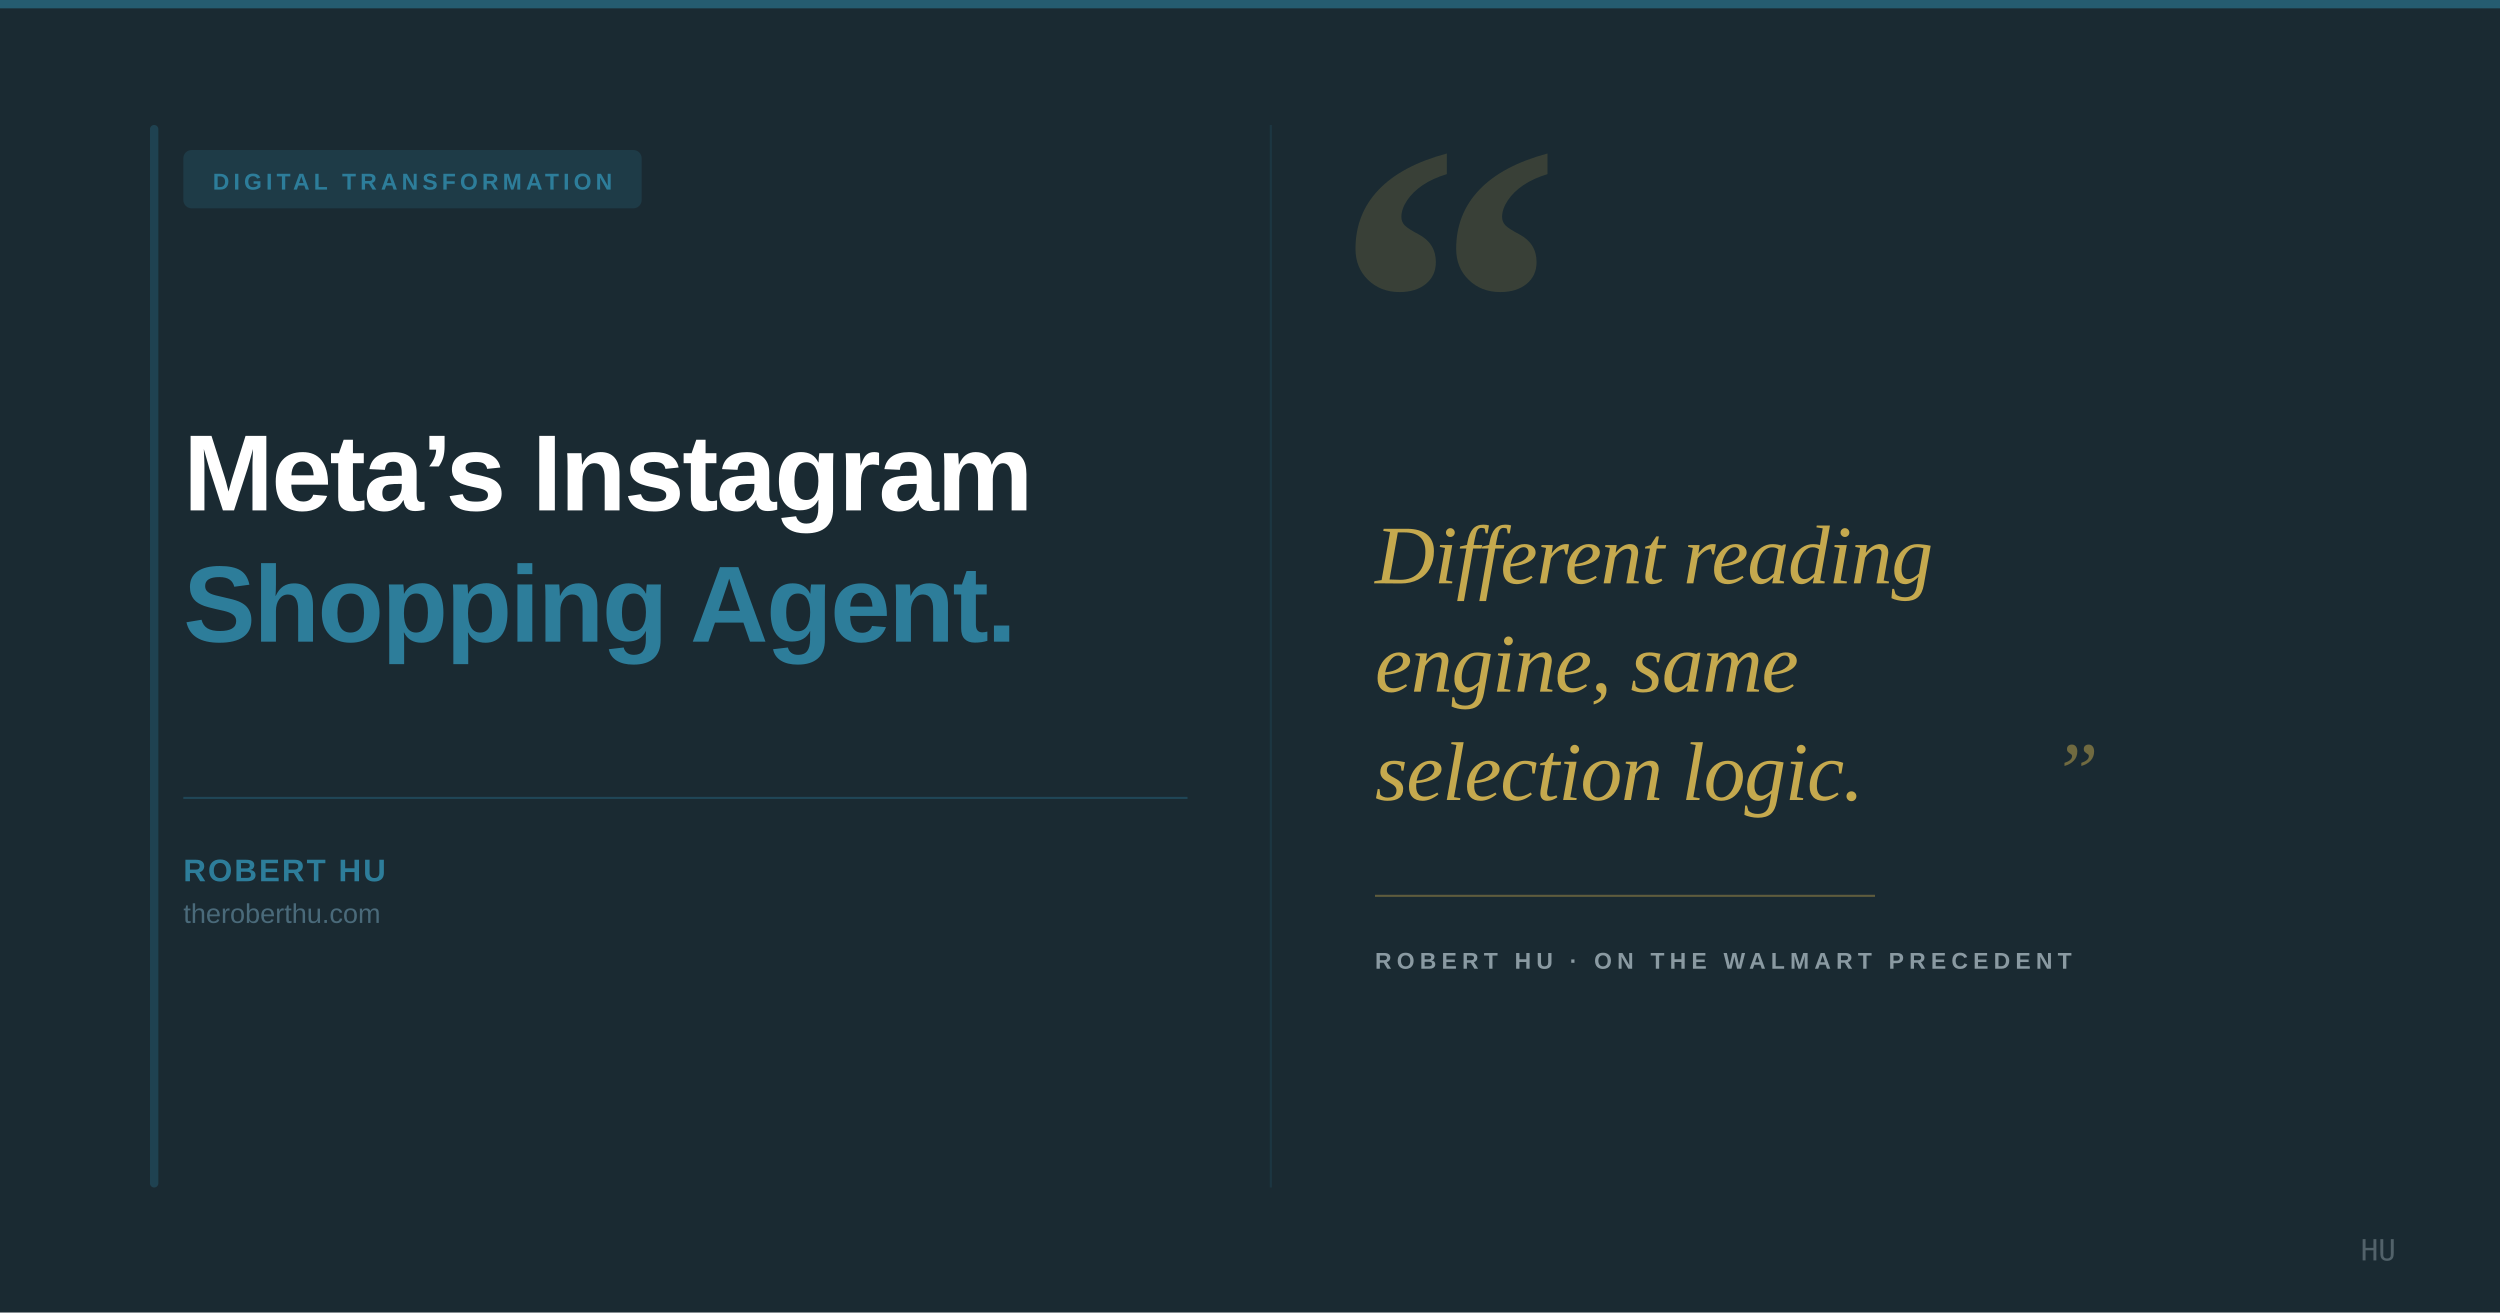
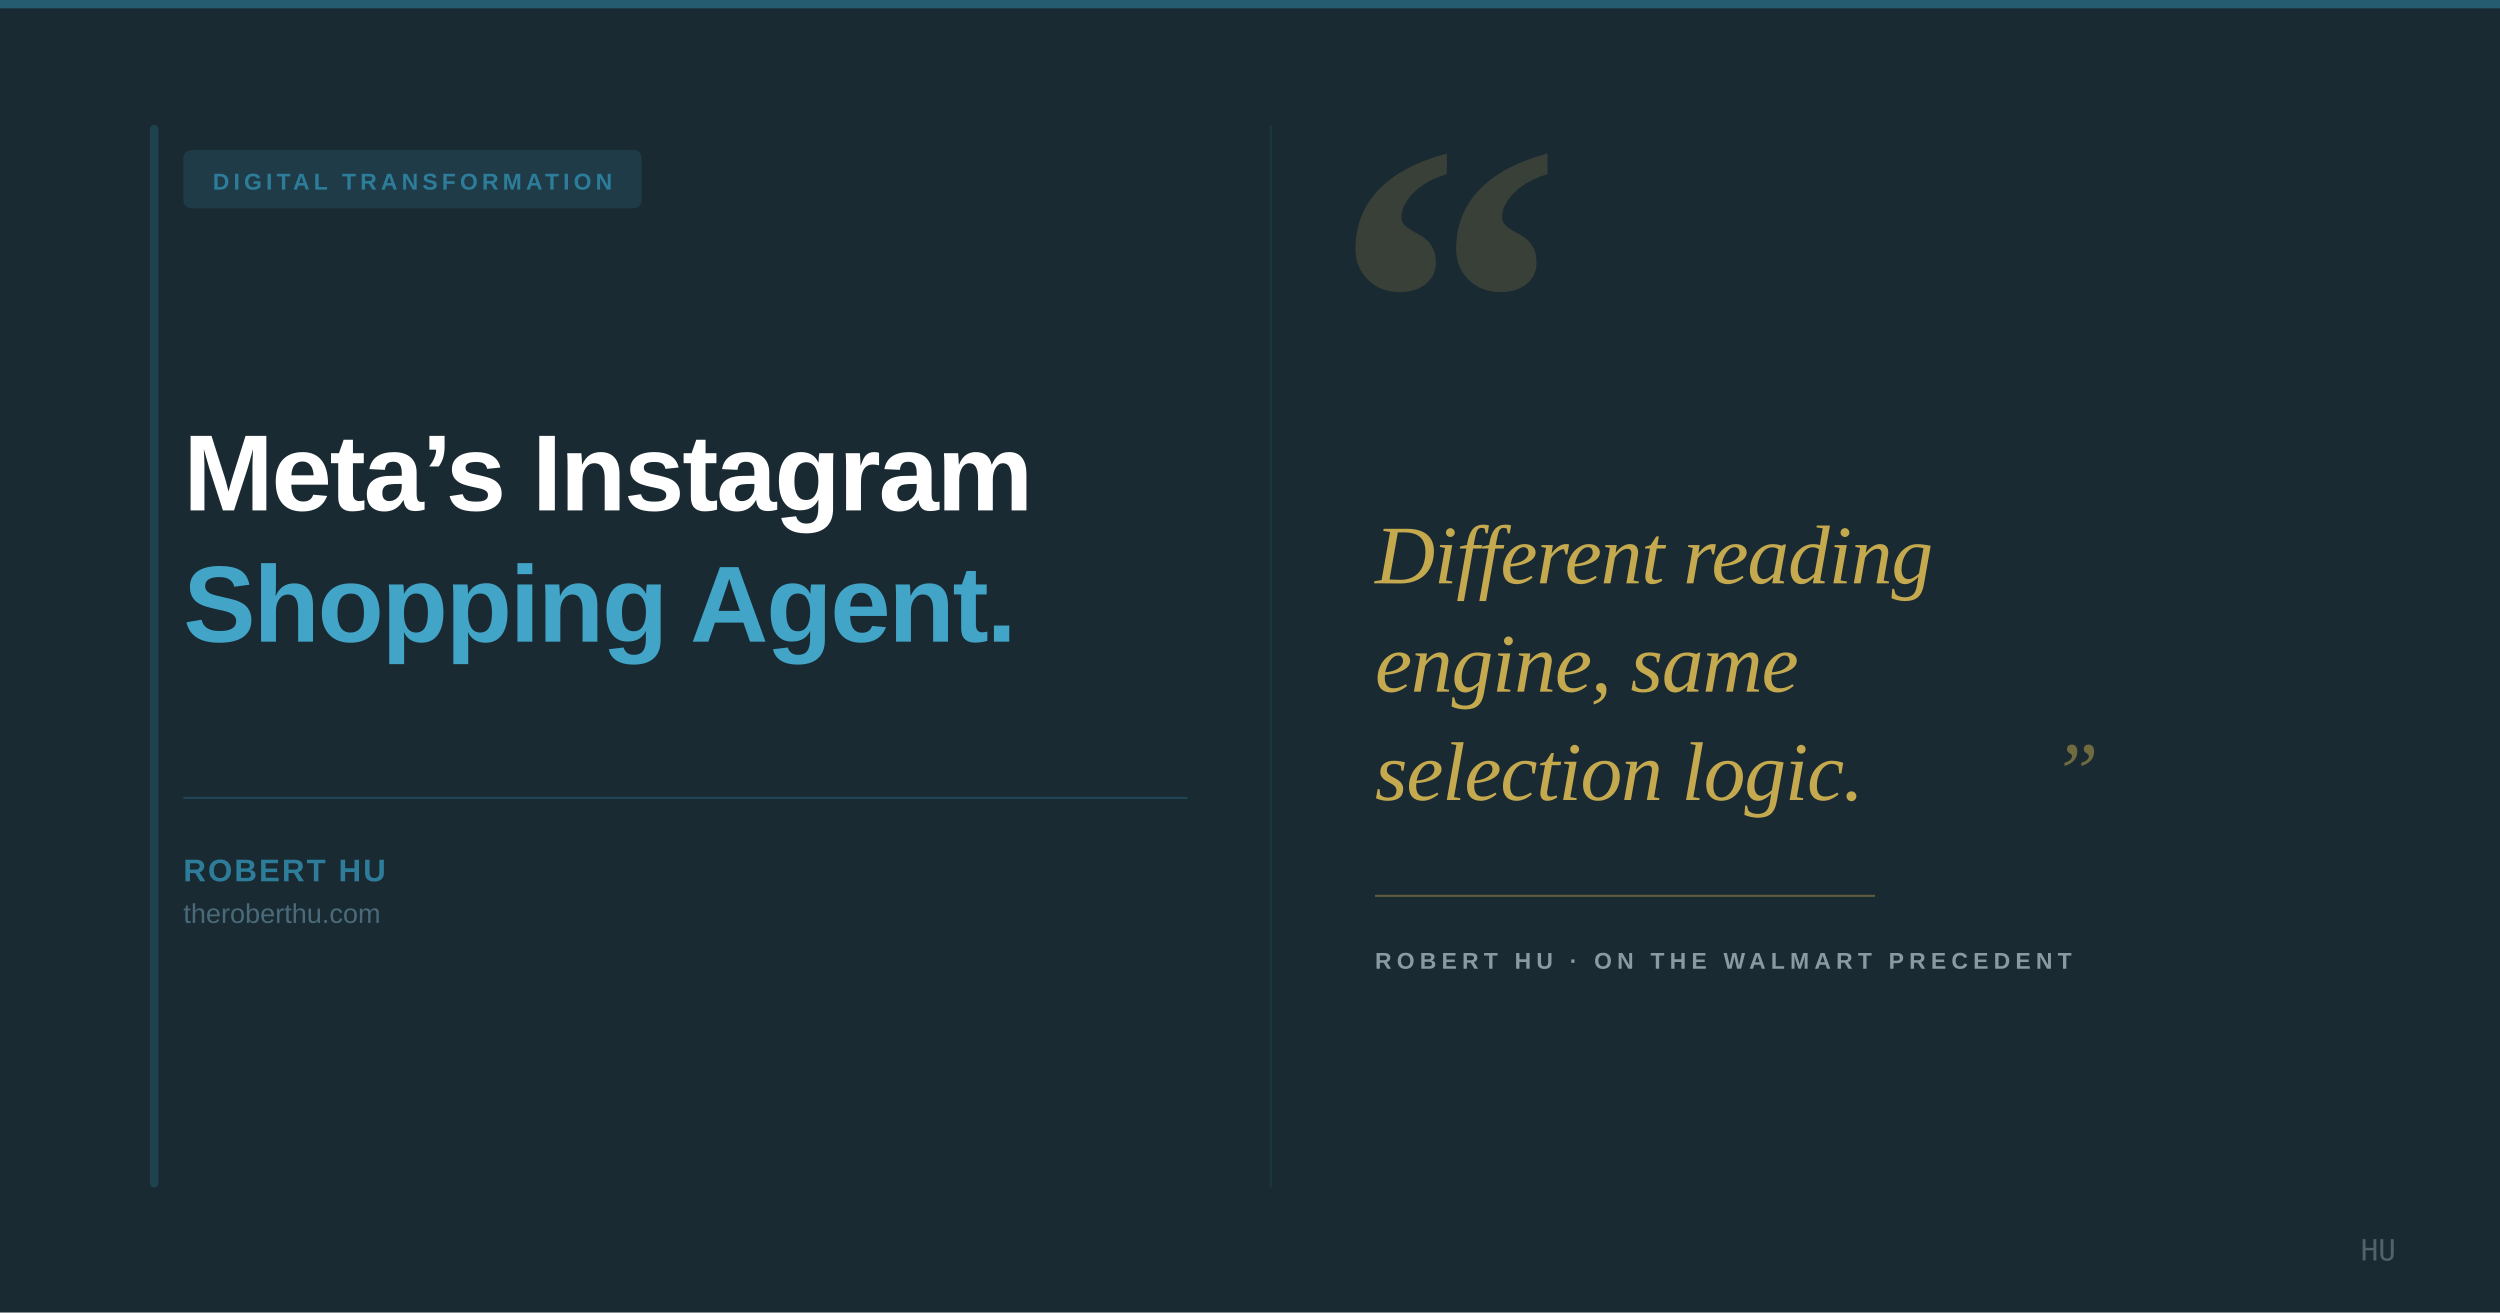
<svg xmlns="http://www.w3.org/2000/svg" width="1200" height="630" viewBox="0 0 1200 630">
  <rect width="1200" height="630" fill="#1a2a32" />
  <rect x="0" y="0" width="1200" height="4" fill="#2d7d9a" opacity="0.6" />
  <line x1="610" y1="60" x2="610" y2="570" stroke="#2d7d9a" stroke-opacity="0.15" stroke-width="1" />
  <rect x="72" y="60" width="4" height="510" rx="2" fill="#2d7d9a" opacity="0.3" />
  <rect x="88" y="72" width="220" height="28" rx="4" fill="#2d7d9a" opacity="0.2" />
  <text x="198" y="91" font-family="'Helvetica Neue', Arial, sans-serif" font-size="11" font-weight="600" fill="#2d7d9a" text-anchor="middle" letter-spacing="2">DIGITAL TRANSFORMATION</text>
  <text x="88" y="245" font-family="'Helvetica Neue', Arial, sans-serif" font-size="52" font-weight="700" fill="#ffffff" letter-spacing="-1">Meta’s Instagram</text>
-   <text x="88" y="308" font-family="'Helvetica Neue', Arial, sans-serif" font-size="52" font-weight="700" fill="#2d7d9a" letter-spacing="-1">Shopping Agent.</text>
+   <text x="88" y="308" font-family="'Helvetica Neue', Arial, sans-serif" font-size="52" font-weight="700" fill="#42a5c8" letter-spacing="-1">Shopping Agent.</text>
  <line x1="88" y1="383" x2="570" y2="383" stroke="#2d7d9a" stroke-opacity="0.35" stroke-width="1" />
  <text x="88" y="423" font-family="'Helvetica Neue', Arial, sans-serif" font-size="15" fill="#2d7d9a" font-weight="600" letter-spacing="1">ROBERT HU</text>
  <text x="88" y="443" font-family="'Helvetica Neue', Arial, sans-serif" font-size="13" fill="#4a6a7a">theroberthu.com</text>
  <text x="640" y="220" font-family="Georgia, 'Times New Roman', serif" font-size="220" font-weight="700" fill="#c5a94e" opacity="0.18">“</text>
  <text x="660" y="280" font-family="Georgia, 'Times New Roman', serif" font-size="40" font-style="italic" font-weight="500" fill="#c5a94e" letter-spacing="-0.5">Different reading</text>
  <text x="660" y="332" font-family="Georgia, 'Times New Roman', serif" font-size="40" font-style="italic" font-weight="500" fill="#c5a94e" letter-spacing="-0.5">engine, same</text>
  <text x="660" y="384" font-family="Georgia, 'Times New Roman', serif" font-size="40" font-style="italic" font-weight="500" fill="#c5a94e" letter-spacing="-0.5">selection logic.</text>
  <text x="985" y="384" font-family="Georgia, 'Times New Roman', serif" font-size="40" font-style="italic" font-weight="500" fill="#c5a94e" opacity="0.5" letter-spacing="-0.5">”</text>
  <line x1="660" y1="430" x2="900" y2="430" stroke="#c5a94e" stroke-opacity="0.4" stroke-width="1" />
  <text x="660" y="465" font-family="'Helvetica Neue', Arial, sans-serif" font-size="11" font-weight="600" fill="#8a9aa2" letter-spacing="2.5">ROBERT HU · ON THE WALMART PRECEDENT</text>
  <text x="1150" y="605" text-anchor="end" font-family="'JetBrains Mono', monospace" font-size="14" font-weight="500" fill="#8a9aa2" opacity="0.5">HU</text>
</svg>
